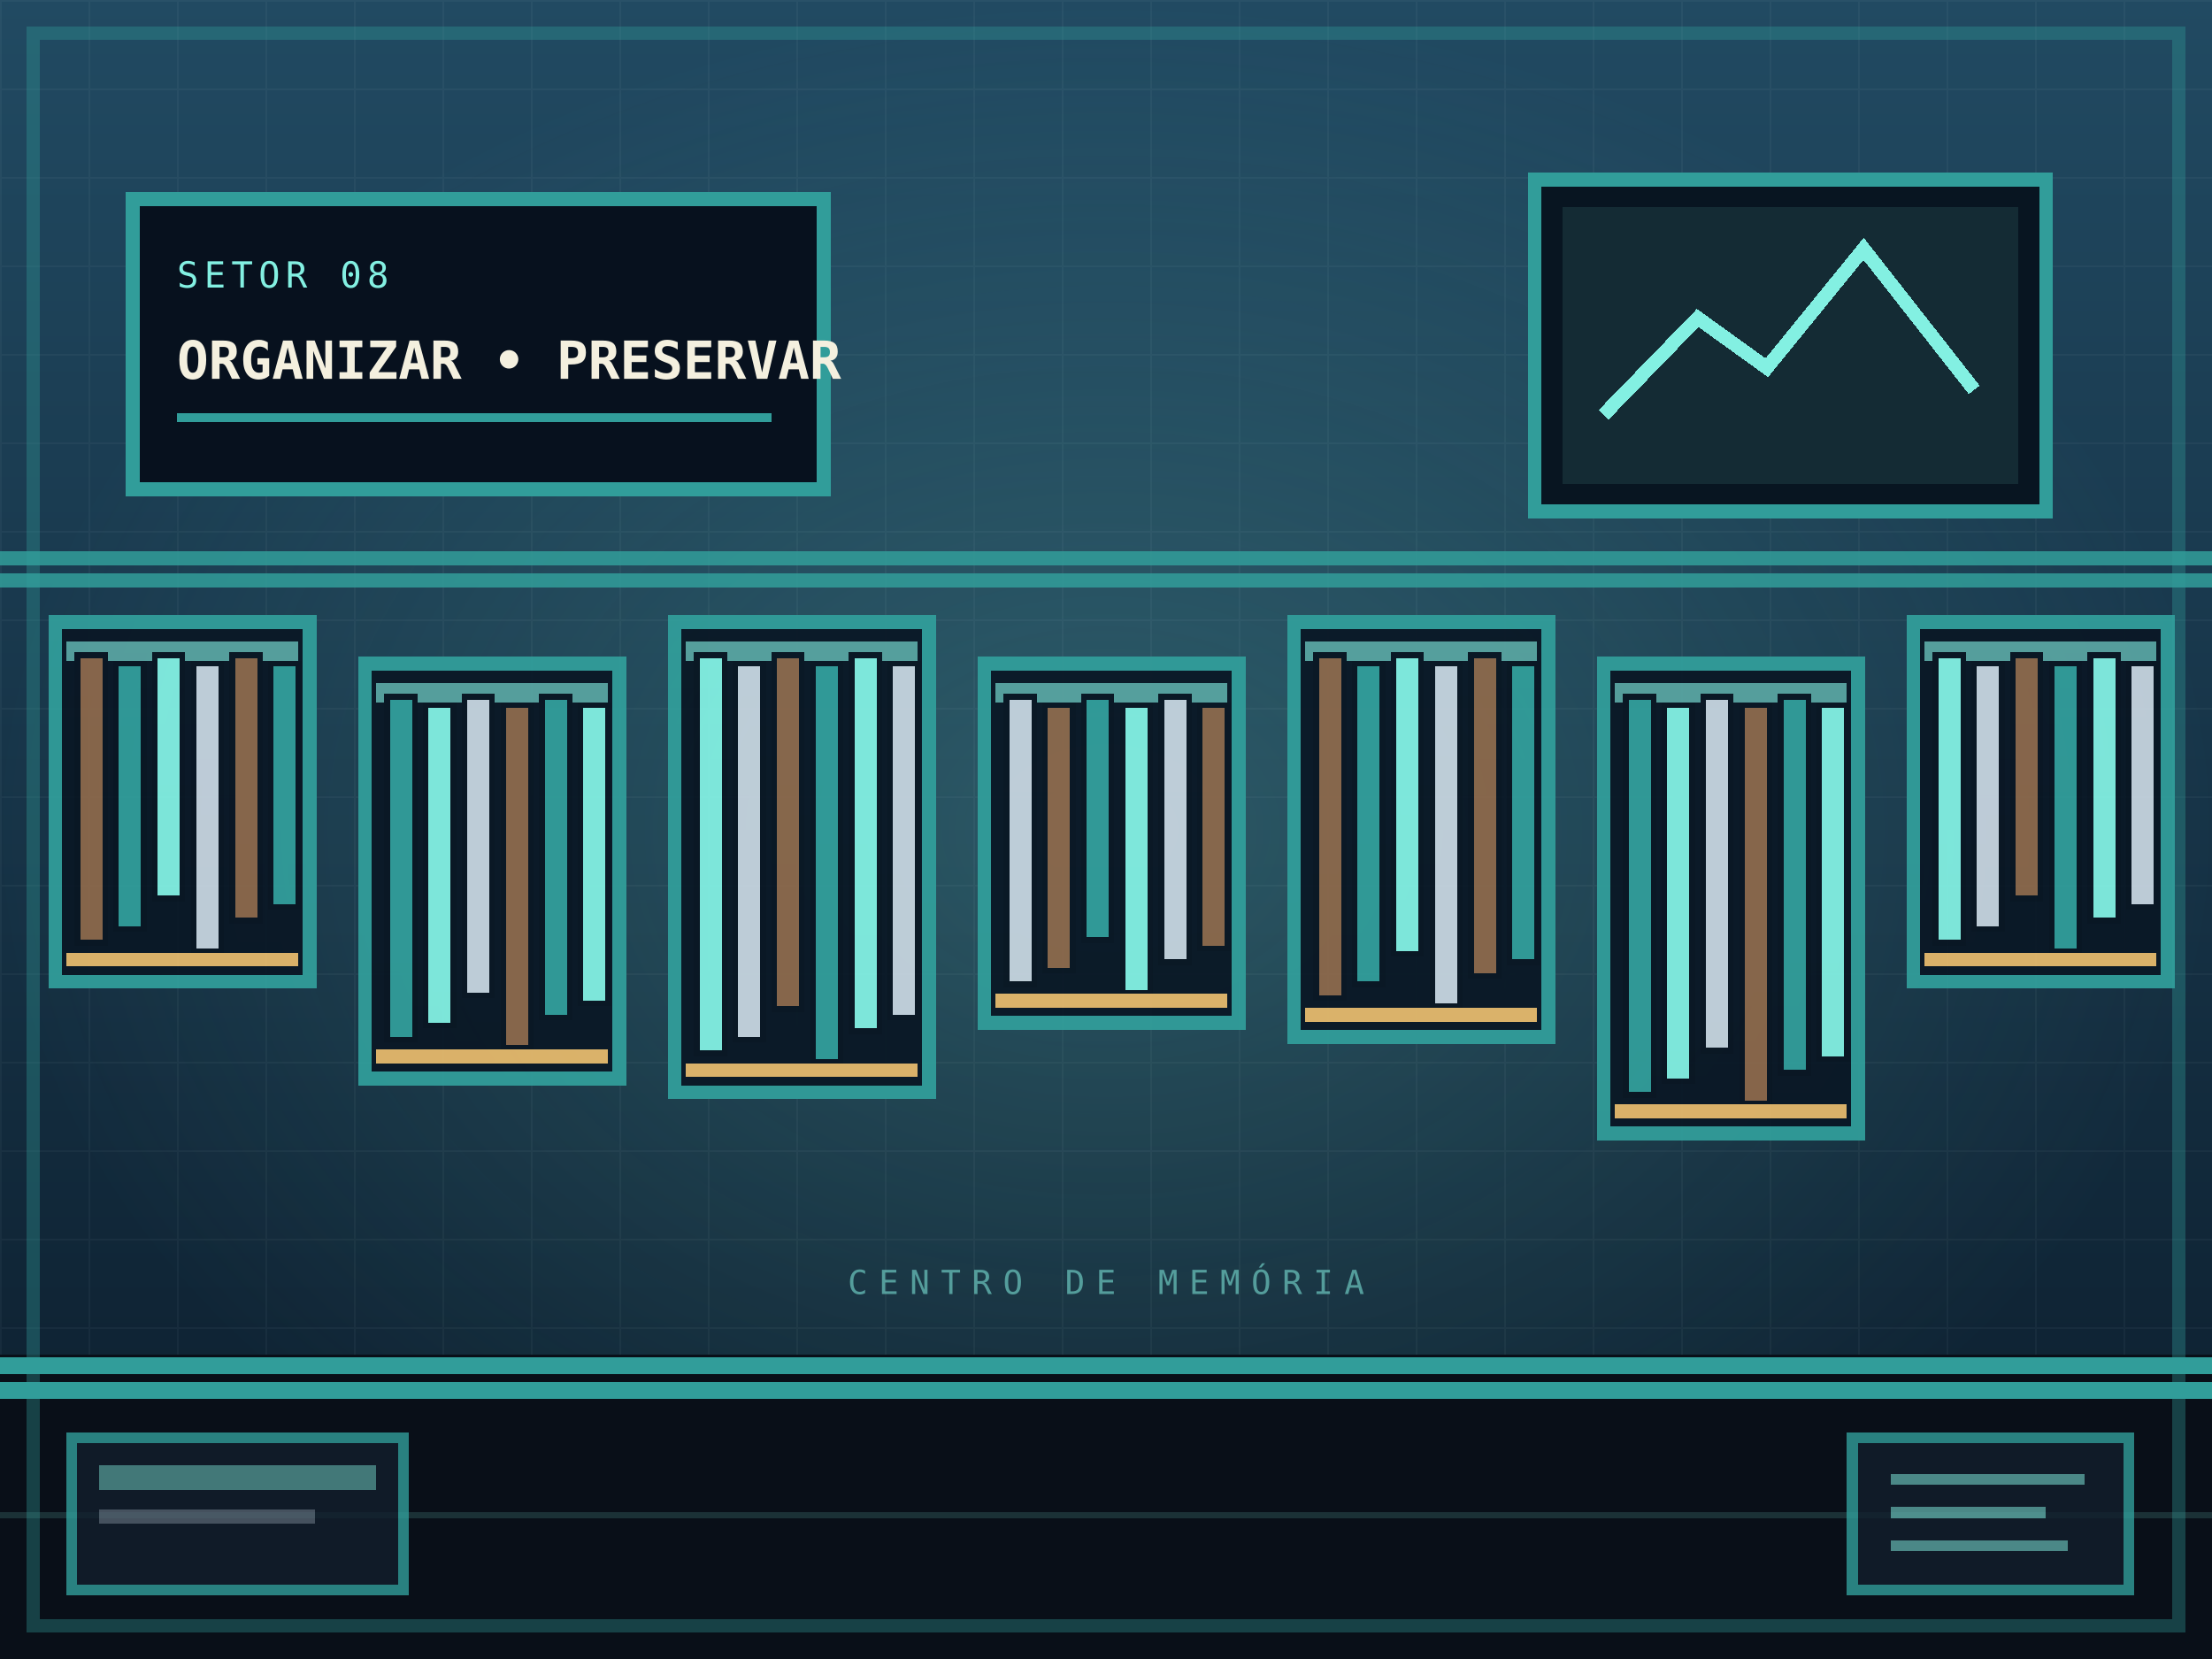
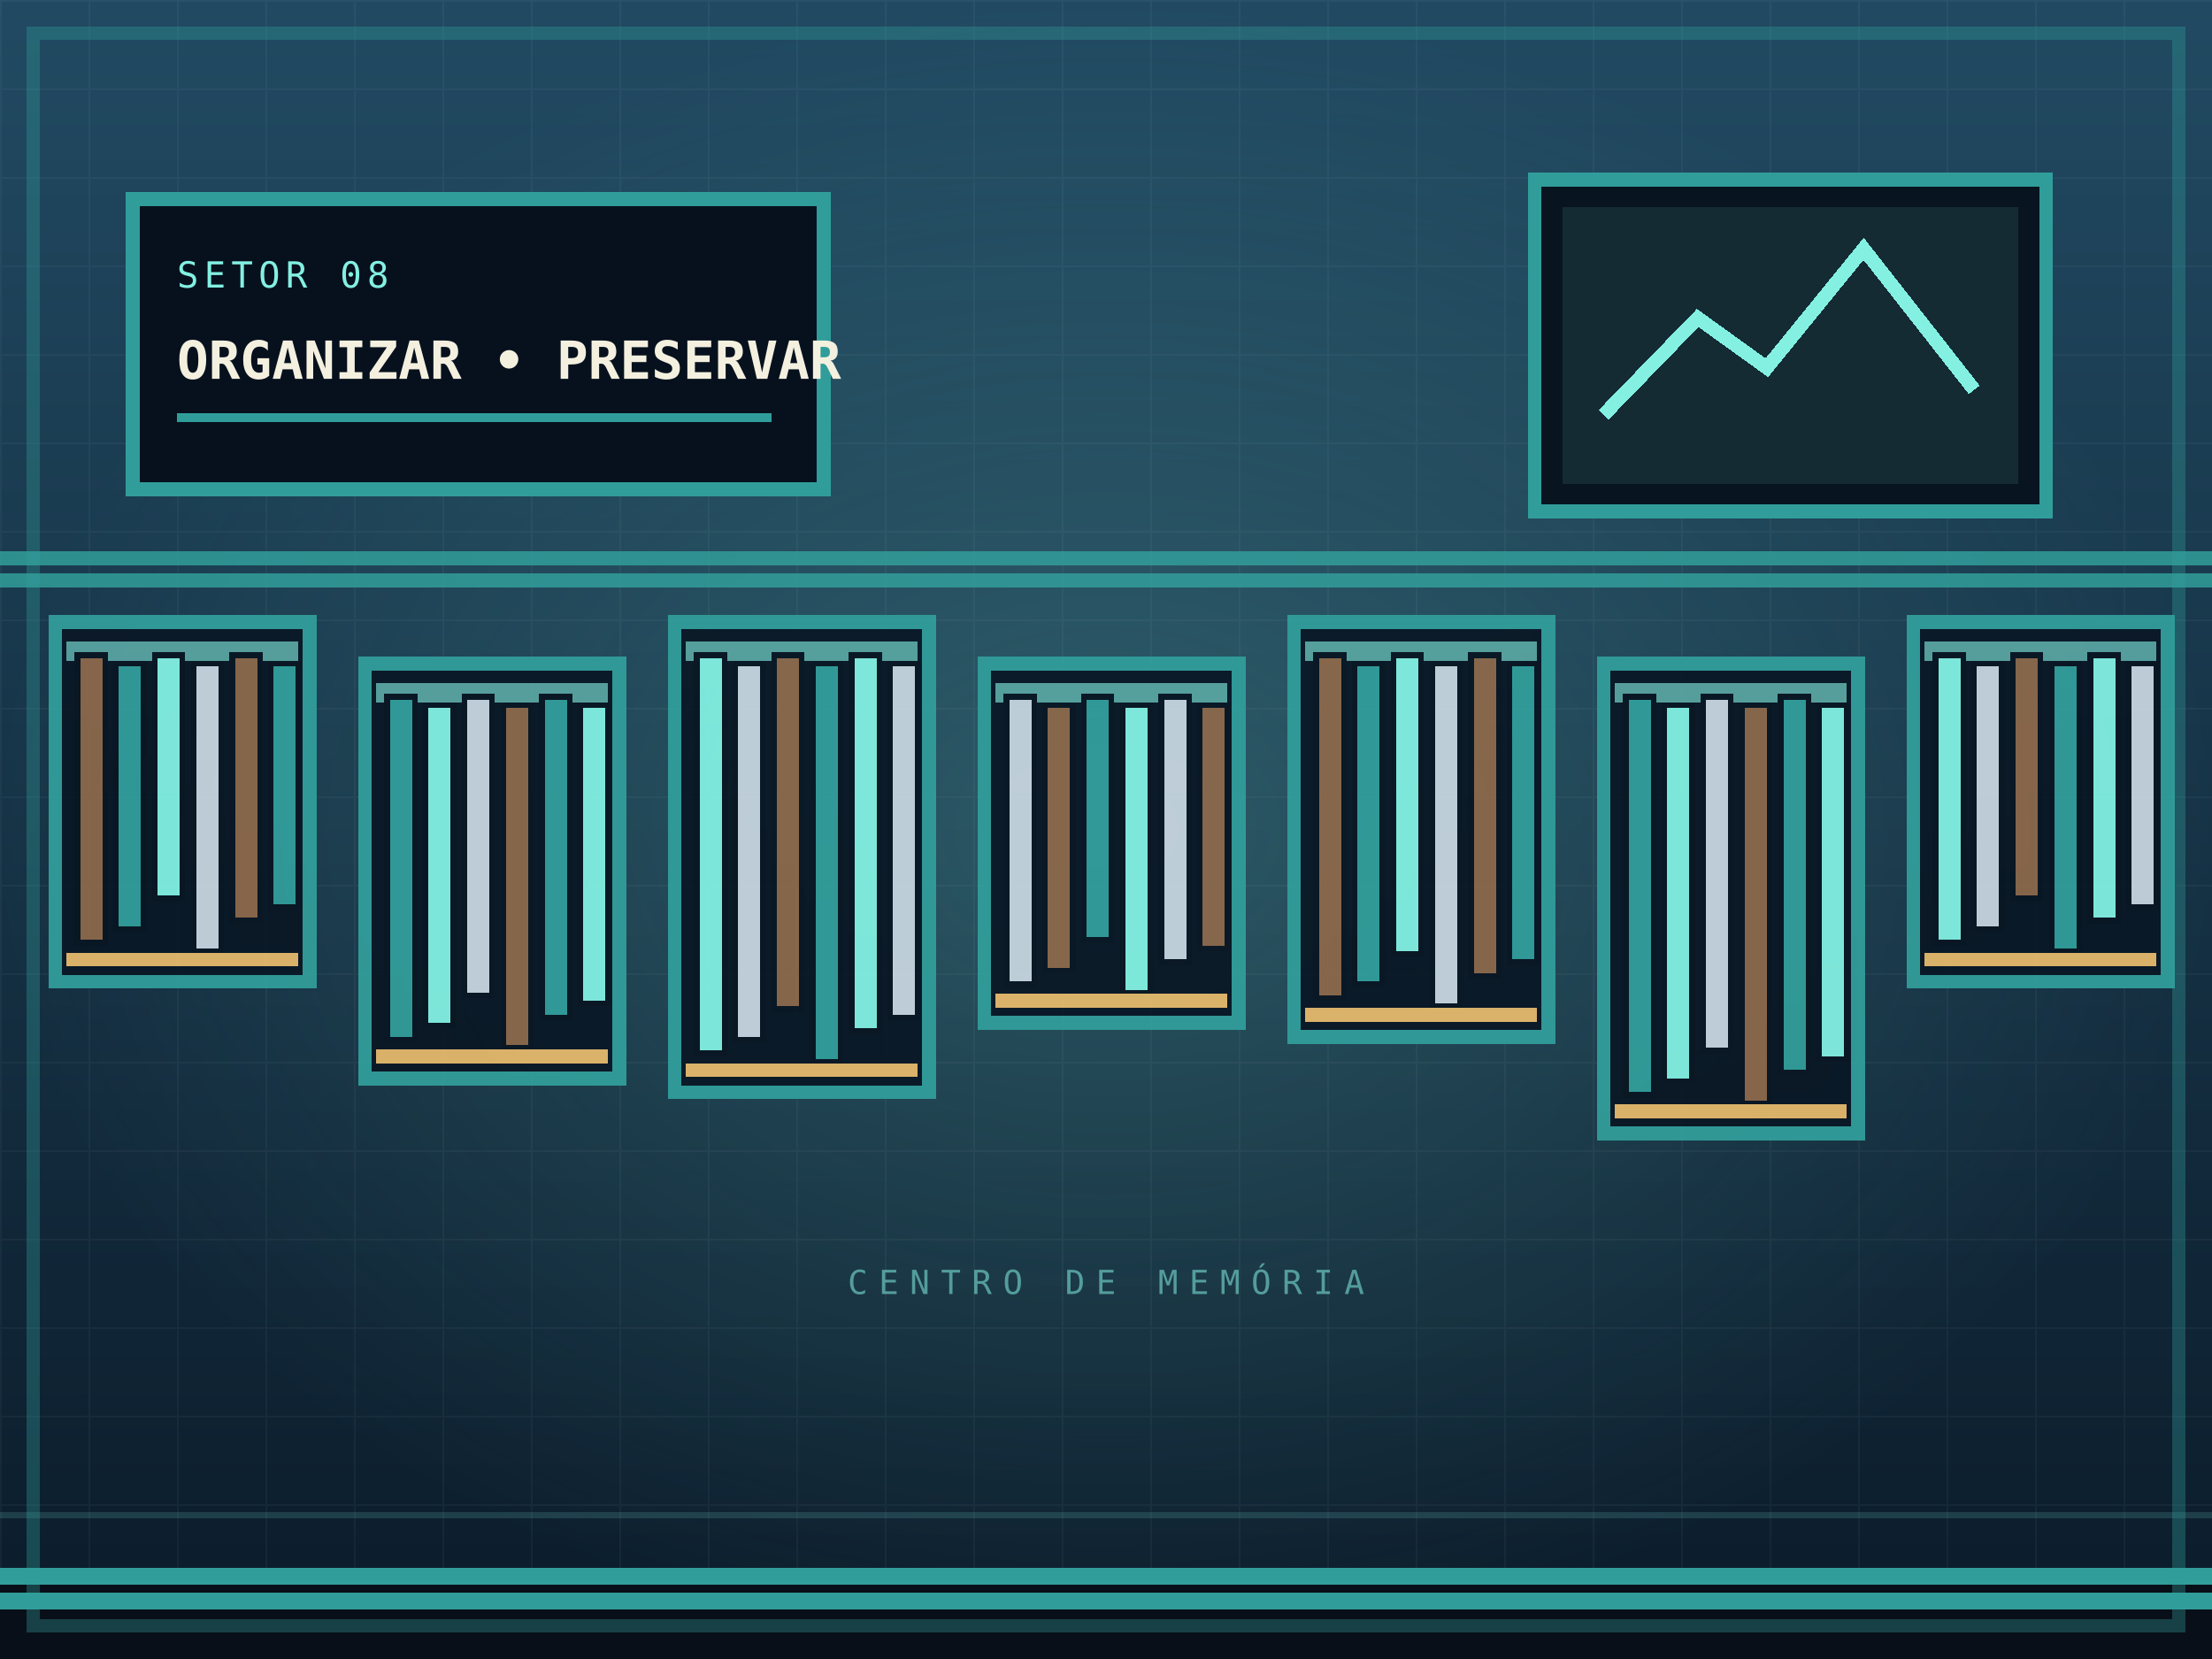
<svg xmlns="http://www.w3.org/2000/svg" width="800" height="600" viewBox="0 0 800 600" shape-rendering="crispEdges">
  <defs>
    <linearGradient id="wall" x2="0" y2="1">
      <stop stop-color="#214a62" />
      <stop offset="1" stop-color="#0b1b2a" />
    </linearGradient>
    <radialGradient id="light">
      <stop stop-color="#83f0e2" stop-opacity=".2" />
      <stop offset="1" stop-color="#83f0e2" stop-opacity="0" />
    </radialGradient>
    <pattern id="grid" width="32" height="32" patternUnits="userSpaceOnUse">
      <path d="M32 0H0V32" fill="none" stroke="#d8e6f3" stroke-opacity=".045" stroke-width="1" />
    </pattern>
  </defs>
  <rect width="800" height="600" fill="url(#wall)" />
  <rect width="800" height="600" fill="url(#light)" />
  <rect width="800" height="600" fill="url(#grid)" />
  <path d="M0 202H800M0 210H800" stroke="#319d9a" stroke-width="5" opacity=".85" />
  <g>
    <rect x="48" y="72" width="250" height="105" fill="#07111e" stroke="#319d9a" stroke-width="5" />
    <text x="64" y="104" font-family="monospace" font-size="13" fill="#83f0e2" letter-spacing="2">SETOR 08</text>
    <text x="64" y="137" font-family="monospace" font-size="19" font-weight="bold" fill="#f4f0df">ORGANIZAR • PRESERVAR</text>
    <path d="M64 151h215" stroke="#319d9a" stroke-width="3" />
  </g>
  <g>
    <rect x="555" y="65" width="185" height="120" fill="#081521" stroke="#319d9a" stroke-width="5" />
    <rect x="565" y="75" width="165" height="100" fill="#83f0e2" opacity=".10" />
    <path d="M580 150l34-35 25 18 35-43 40 51" fill="none" stroke="#83f0e2" stroke-width="5" />
  </g>
  <g opacity=".94">
    <g>
      <rect x="20" y="225" width="92" height="130" fill="#0a1725" stroke="#319d9a" stroke-width="5" />
      <rect x="24" y="232" width="84" height="7" fill="#83f0e2" opacity=".65" />
      <rect x="28" y="237" width="10" height="104" fill="#8c684a" stroke="#091522" stroke-width="2" />
      <rect x="42" y="240" width="10" height="96" fill="#319d9a" stroke="#091522" stroke-width="2" />
      <rect x="56" y="237" width="10" height="88" fill="#83f0e2" stroke="#091522" stroke-width="2" />
      <rect x="70" y="240" width="10" height="104" fill="#c7d5df" stroke="#091522" stroke-width="2" />
      <rect x="84" y="237" width="10" height="96" fill="#8c684a" stroke="#091522" stroke-width="2" />
      <rect x="98" y="240" width="10" height="88" fill="#319d9a" stroke="#091522" stroke-width="2" />
      <path d="M24 347h84" stroke="#e6b96b" stroke-width="5" />
    </g>
    <g>
      <rect x="132" y="240" width="92" height="150" fill="#0a1725" stroke="#319d9a" stroke-width="5" />
      <rect x="136" y="247" width="84" height="7" fill="#83f0e2" opacity=".65" />
      <rect x="140" y="252" width="10" height="124" fill="#319d9a" stroke="#091522" stroke-width="2" />
      <rect x="154" y="255" width="10" height="116" fill="#83f0e2" stroke="#091522" stroke-width="2" />
      <rect x="168" y="252" width="10" height="108" fill="#c7d5df" stroke="#091522" stroke-width="2" />
      <rect x="182" y="255" width="10" height="124" fill="#8c684a" stroke="#091522" stroke-width="2" />
      <rect x="196" y="252" width="10" height="116" fill="#319d9a" stroke="#091522" stroke-width="2" />
      <rect x="210" y="255" width="10" height="108" fill="#83f0e2" stroke="#091522" stroke-width="2" />
      <path d="M136 382h84" stroke="#e6b96b" stroke-width="5" />
    </g>
    <g>
      <rect x="244" y="225" width="92" height="170" fill="#0a1725" stroke="#319d9a" stroke-width="5" />
      <rect x="248" y="232" width="84" height="7" fill="#83f0e2" opacity=".65" />
      <rect x="252" y="237" width="10" height="144" fill="#83f0e2" stroke="#091522" stroke-width="2" />
      <rect x="266" y="240" width="10" height="136" fill="#c7d5df" stroke="#091522" stroke-width="2" />
      <rect x="280" y="237" width="10" height="128" fill="#8c684a" stroke="#091522" stroke-width="2" />
      <rect x="294" y="240" width="10" height="144" fill="#319d9a" stroke="#091522" stroke-width="2" />
      <rect x="308" y="237" width="10" height="136" fill="#83f0e2" stroke="#091522" stroke-width="2" />
      <rect x="322" y="240" width="10" height="128" fill="#c7d5df" stroke="#091522" stroke-width="2" />
      <path d="M248 387h84" stroke="#e6b96b" stroke-width="5" />
    </g>
    <g>
      <rect x="356" y="240" width="92" height="130" fill="#0a1725" stroke="#319d9a" stroke-width="5" />
      <rect x="360" y="247" width="84" height="7" fill="#83f0e2" opacity=".65" />
      <rect x="364" y="252" width="10" height="104" fill="#c7d5df" stroke="#091522" stroke-width="2" />
      <rect x="378" y="255" width="10" height="96" fill="#8c684a" stroke="#091522" stroke-width="2" />
      <rect x="392" y="252" width="10" height="88" fill="#319d9a" stroke="#091522" stroke-width="2" />
      <rect x="406" y="255" width="10" height="104" fill="#83f0e2" stroke="#091522" stroke-width="2" />
      <rect x="420" y="252" width="10" height="96" fill="#c7d5df" stroke="#091522" stroke-width="2" />
      <rect x="434" y="255" width="10" height="88" fill="#8c684a" stroke="#091522" stroke-width="2" />
      <path d="M360 362h84" stroke="#e6b96b" stroke-width="5" />
    </g>
    <g>
      <rect x="468" y="225" width="92" height="150" fill="#0a1725" stroke="#319d9a" stroke-width="5" />
      <rect x="472" y="232" width="84" height="7" fill="#83f0e2" opacity=".65" />
      <rect x="476" y="237" width="10" height="124" fill="#8c684a" stroke="#091522" stroke-width="2" />
      <rect x="490" y="240" width="10" height="116" fill="#319d9a" stroke="#091522" stroke-width="2" />
      <rect x="504" y="237" width="10" height="108" fill="#83f0e2" stroke="#091522" stroke-width="2" />
      <rect x="518" y="240" width="10" height="124" fill="#c7d5df" stroke="#091522" stroke-width="2" />
      <rect x="532" y="237" width="10" height="116" fill="#8c684a" stroke="#091522" stroke-width="2" />
      <rect x="546" y="240" width="10" height="108" fill="#319d9a" stroke="#091522" stroke-width="2" />
      <path d="M472 367h84" stroke="#e6b96b" stroke-width="5" />
    </g>
    <g>
      <rect x="580" y="240" width="92" height="170" fill="#0a1725" stroke="#319d9a" stroke-width="5" />
      <rect x="584" y="247" width="84" height="7" fill="#83f0e2" opacity=".65" />
      <rect x="588" y="252" width="10" height="144" fill="#319d9a" stroke="#091522" stroke-width="2" />
      <rect x="602" y="255" width="10" height="136" fill="#83f0e2" stroke="#091522" stroke-width="2" />
      <rect x="616" y="252" width="10" height="128" fill="#c7d5df" stroke="#091522" stroke-width="2" />
      <rect x="630" y="255" width="10" height="144" fill="#8c684a" stroke="#091522" stroke-width="2" />
      <rect x="644" y="252" width="10" height="136" fill="#319d9a" stroke="#091522" stroke-width="2" />
      <rect x="658" y="255" width="10" height="128" fill="#83f0e2" stroke="#091522" stroke-width="2" />
      <path d="M584 402h84" stroke="#e6b96b" stroke-width="5" />
    </g>
    <g>
      <rect x="692" y="225" width="92" height="130" fill="#0a1725" stroke="#319d9a" stroke-width="5" />
      <rect x="696" y="232" width="84" height="7" fill="#83f0e2" opacity=".65" />
      <rect x="700" y="237" width="10" height="104" fill="#83f0e2" stroke="#091522" stroke-width="2" />
      <rect x="714" y="240" width="10" height="96" fill="#c7d5df" stroke="#091522" stroke-width="2" />
      <rect x="728" y="237" width="10" height="88" fill="#8c684a" stroke="#091522" stroke-width="2" />
      <rect x="742" y="240" width="10" height="104" fill="#319d9a" stroke="#091522" stroke-width="2" />
      <rect x="756" y="237" width="10" height="96" fill="#83f0e2" stroke="#091522" stroke-width="2" />
      <rect x="770" y="240" width="10" height="88" fill="#c7d5df" stroke="#091522" stroke-width="2" />
      <path d="M696 347h84" stroke="#e6b96b" stroke-width="5" />
    </g>
  </g>
-   <rect x="0" y="490" width="800" height="110" fill="#090f18" />
-   <path d="M0 494H800M0 503H800" stroke="#319d9a" stroke-width="6" />
+   <rect x="0" y="570" width="800" height="30" fill="#090f18" />
+   <path d="M0 570H800M0 579H800" stroke="#319d9a" stroke-width="6" />
  <path d="M0 548H800" stroke="#83f0e2" stroke-opacity=".15" stroke-width="2" />
-   <g opacity=".8">
-     <rect x="26" y="520" width="120" height="55" fill="#121e2c" stroke="#319d9a" stroke-width="4" />
-     <rect x="36" y="530" width="100" height="9" fill="#83f0e2" opacity=".55" />
-     <rect x="36" y="546" width="78" height="5" fill="#b7c6d5" opacity=".4" />
-     <rect x="670" y="520" width="100" height="55" fill="#121e2c" stroke="#319d9a" stroke-width="4" />
-     <path d="M684 535h70M684 547h56M684 559h64" stroke="#83f0e2" stroke-width="4" opacity=".65" />
-   </g>
  <rect x="12" y="12" width="776" height="576" fill="none" stroke="#319d9a" stroke-opacity=".35" stroke-width="5" />
  <text x="400" y="468" text-anchor="middle" font-family="monospace" font-size="12" fill="#83f0e2" opacity=".55" letter-spacing="4">CENTRO DE MEMÓRIA</text>
</svg>
